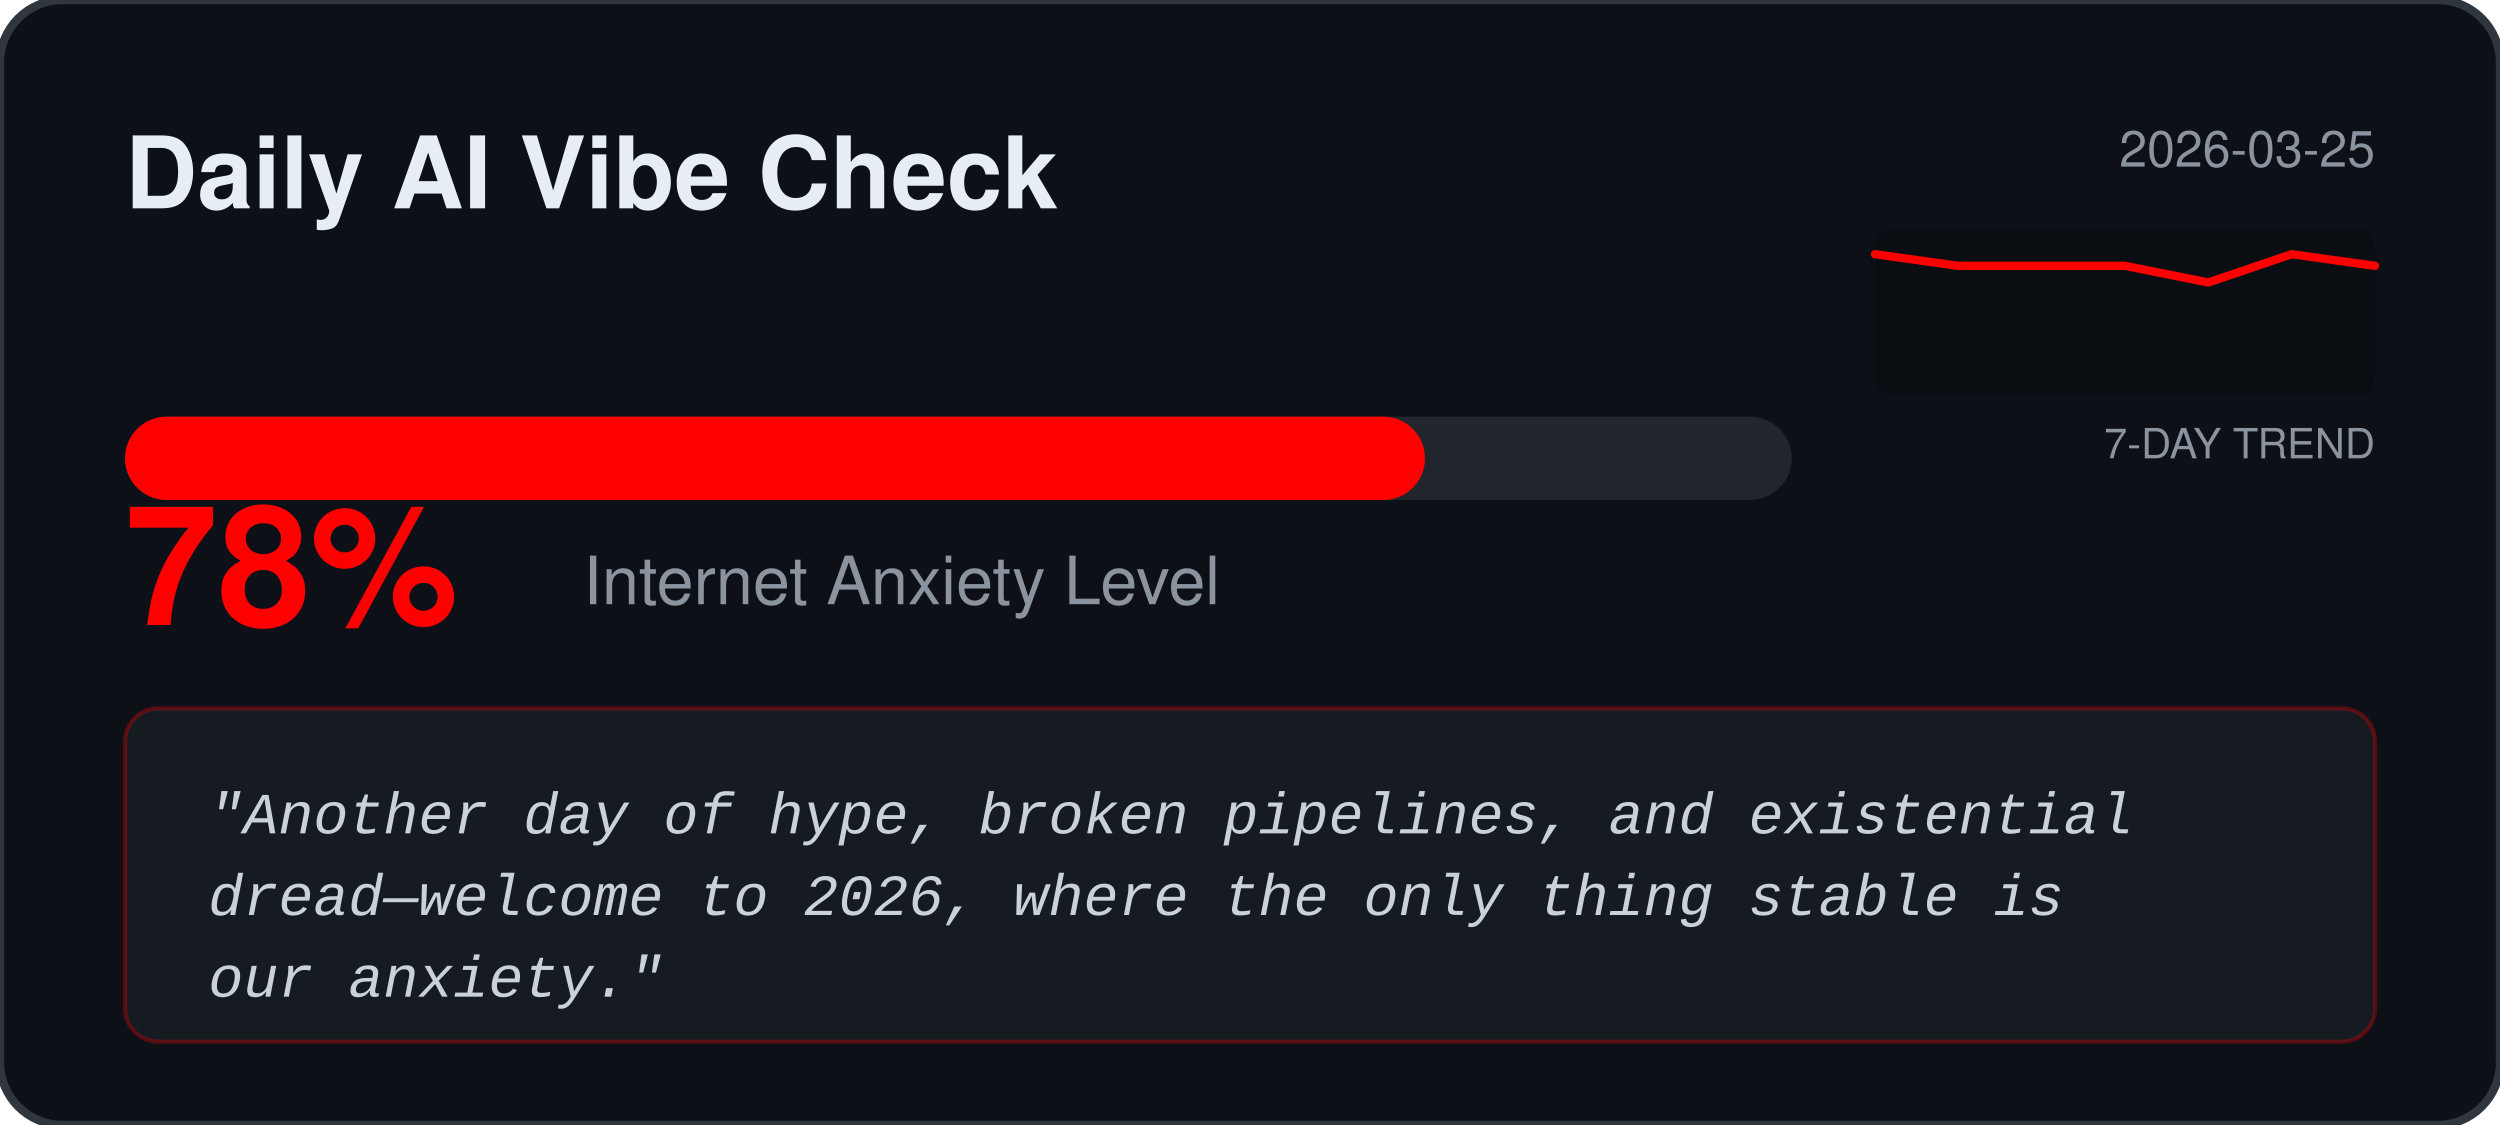
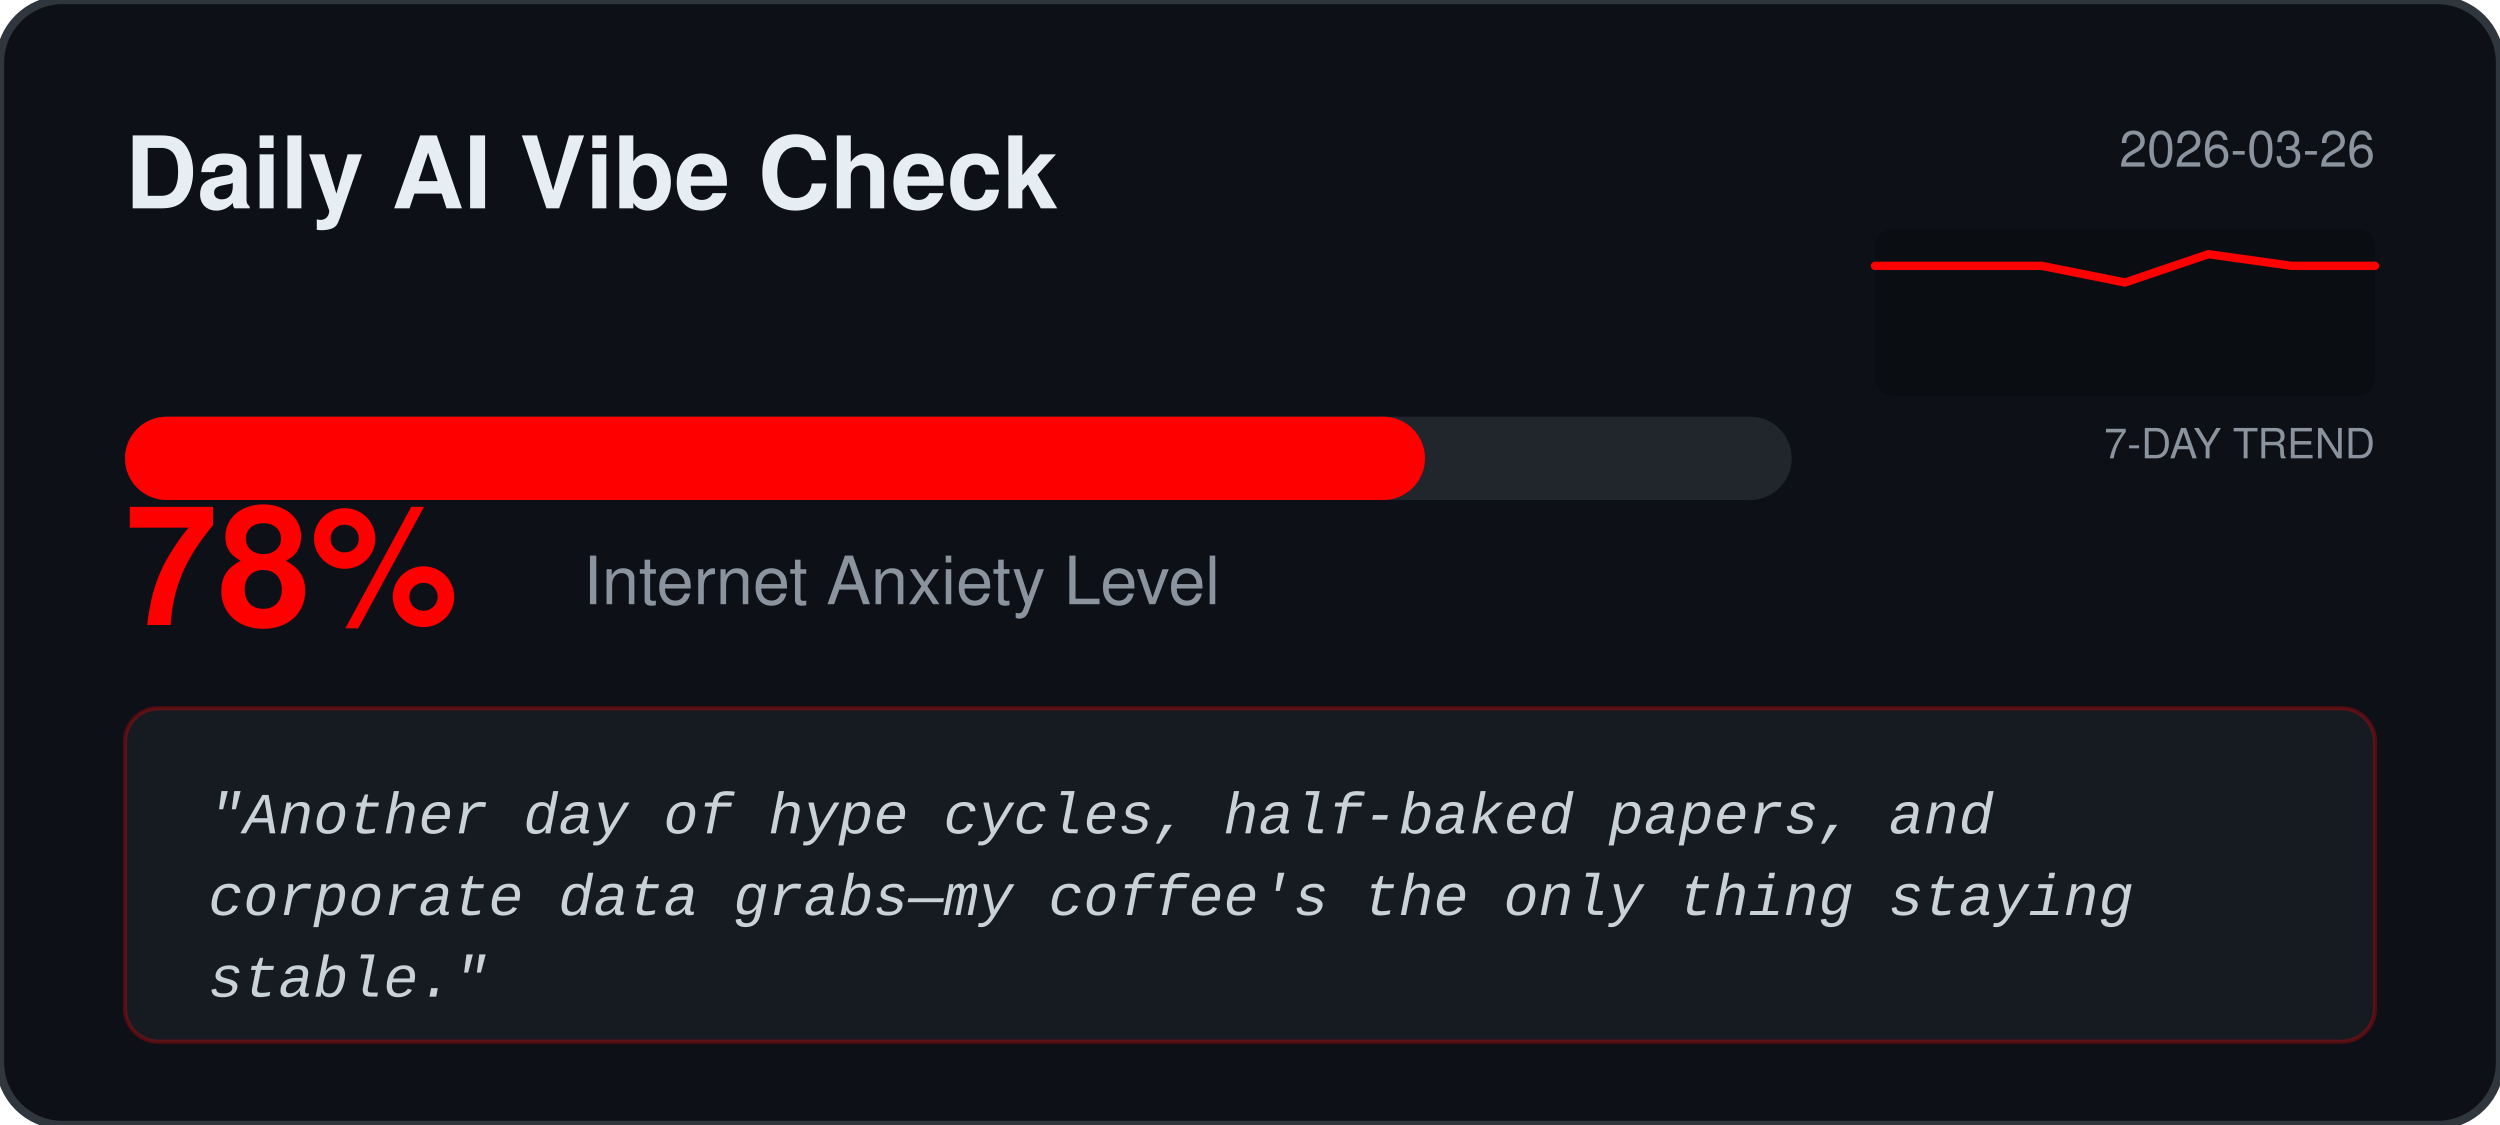
<svg xmlns="http://www.w3.org/2000/svg" width="600" height="270" viewBox="0 0 600 270" fill="none">
  <rect width="600" height="270" rx="15" fill="#0D1117" stroke="#30363D" stroke-width="2" />
  <text x="30" y="50" fill="#E6EDF3" font-family="Segoe UI, Helvetica, sans-serif" font-weight="bold" font-size="24">Daily AI Vibe Check</text>
-   <text x="570" y="40" fill="#8B949E" font-family="Segoe UI, Helvetica, sans-serif" font-size="12" text-anchor="end">2026-03-25</text>
+   <text x="570" y="40" fill="#8B949E" font-family="Segoe UI, Helvetica, sans-serif" font-size="12" text-anchor="end">2026-03-26</text>
  <rect x="450" y="55" width="120" height="40" fill="#000000" fill-opacity="0.2" rx="4" />
  <text x="570" y="110" fill="#8B949E" font-family="Segoe UI, Helvetica, sans-serif" font-size="10" text-anchor="end">7-DAY TREND</text>
-   <polyline points="450.0,61.0 470.0,63.8 490.0,63.8 510.0,63.8 530.0,67.8 550.0,61.0 570.0,63.8" fill="none" stroke="#FF0000" stroke-width="2" stroke-linecap="round" stroke-linejoin="round" />
+   <polyline points="450.0,63.8 470.0,63.8 490.0,63.8 510.0,67.8 530.0,61.0 550.0,63.8 570.0,63.8" fill="none" stroke="#FF0000" stroke-width="2" stroke-linecap="round" stroke-linejoin="round" />
  <rect x="30" y="100" width="400" height="20" rx="10" fill="#21262D" />
  <rect x="30" y="100" width="312.0" height="20" rx="10" fill="#FF0000" />
  <text x="30" y="150" fill="#FF0000" font-family="Segoe UI, Helvetica, sans-serif" font-weight="bold" font-size="40">78%</text>
  <text x="140" y="145" fill="#8B949E" font-family="Segoe UI, Helvetica, sans-serif" font-size="16">Internet Anxiety Level</text>
  <rect x="30" y="170" width="540" height="80" rx="8" fill="#161B22" stroke="#FF0000" stroke-opacity="0.3" />
  <text x="50" y="200" fill="#C9D1D9" font-family="Courier New, monospace" font-size="14" font-style="italic">
-     <tspan x="50" dy="0">"Another day of hype, broken pipelines, and existential</tspan>
-     <tspan x="50" dy="1.4em">dread—welcome to 2026, where the only thing stable is</tspan>
-     <tspan x="50" dy="1.4em">our anxiety."</tspan>
+     <tspan x="50" dy="0">"Another day of hype cycles, half‑baked papers, and</tspan>
+     <tspan x="50" dy="1.4em">corporate data grabs—my coffee's the only thing staying</tspan>
+     <tspan x="50" dy="1.4em">stable."</tspan>
  </text>
</svg>
